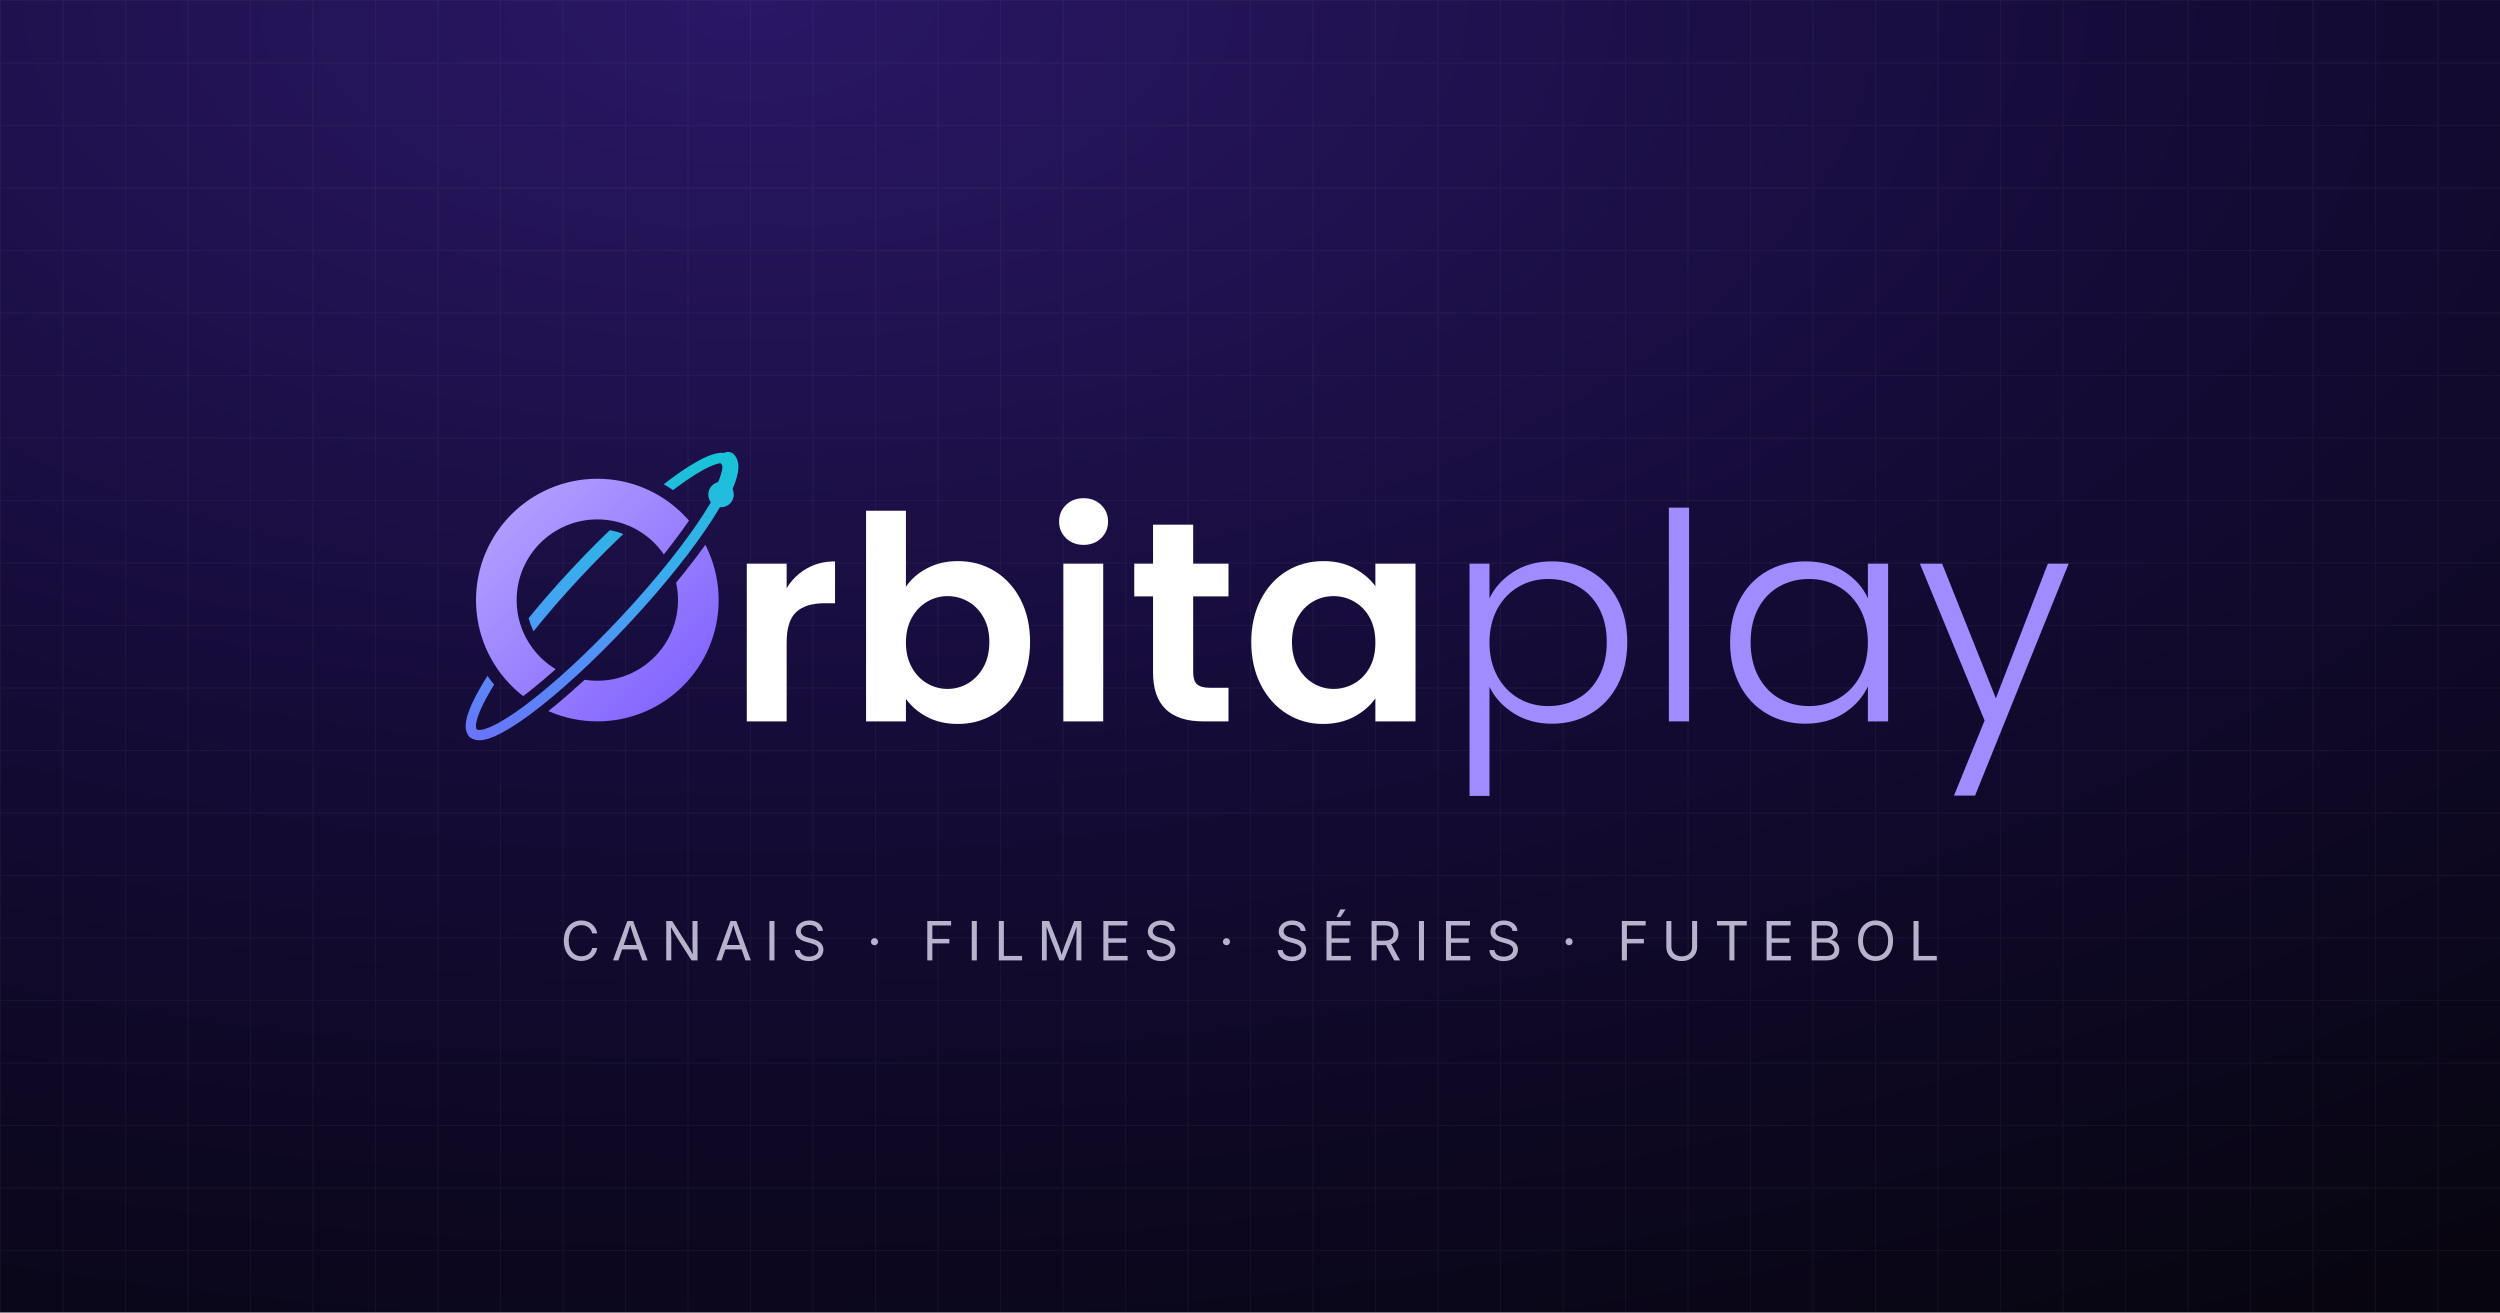
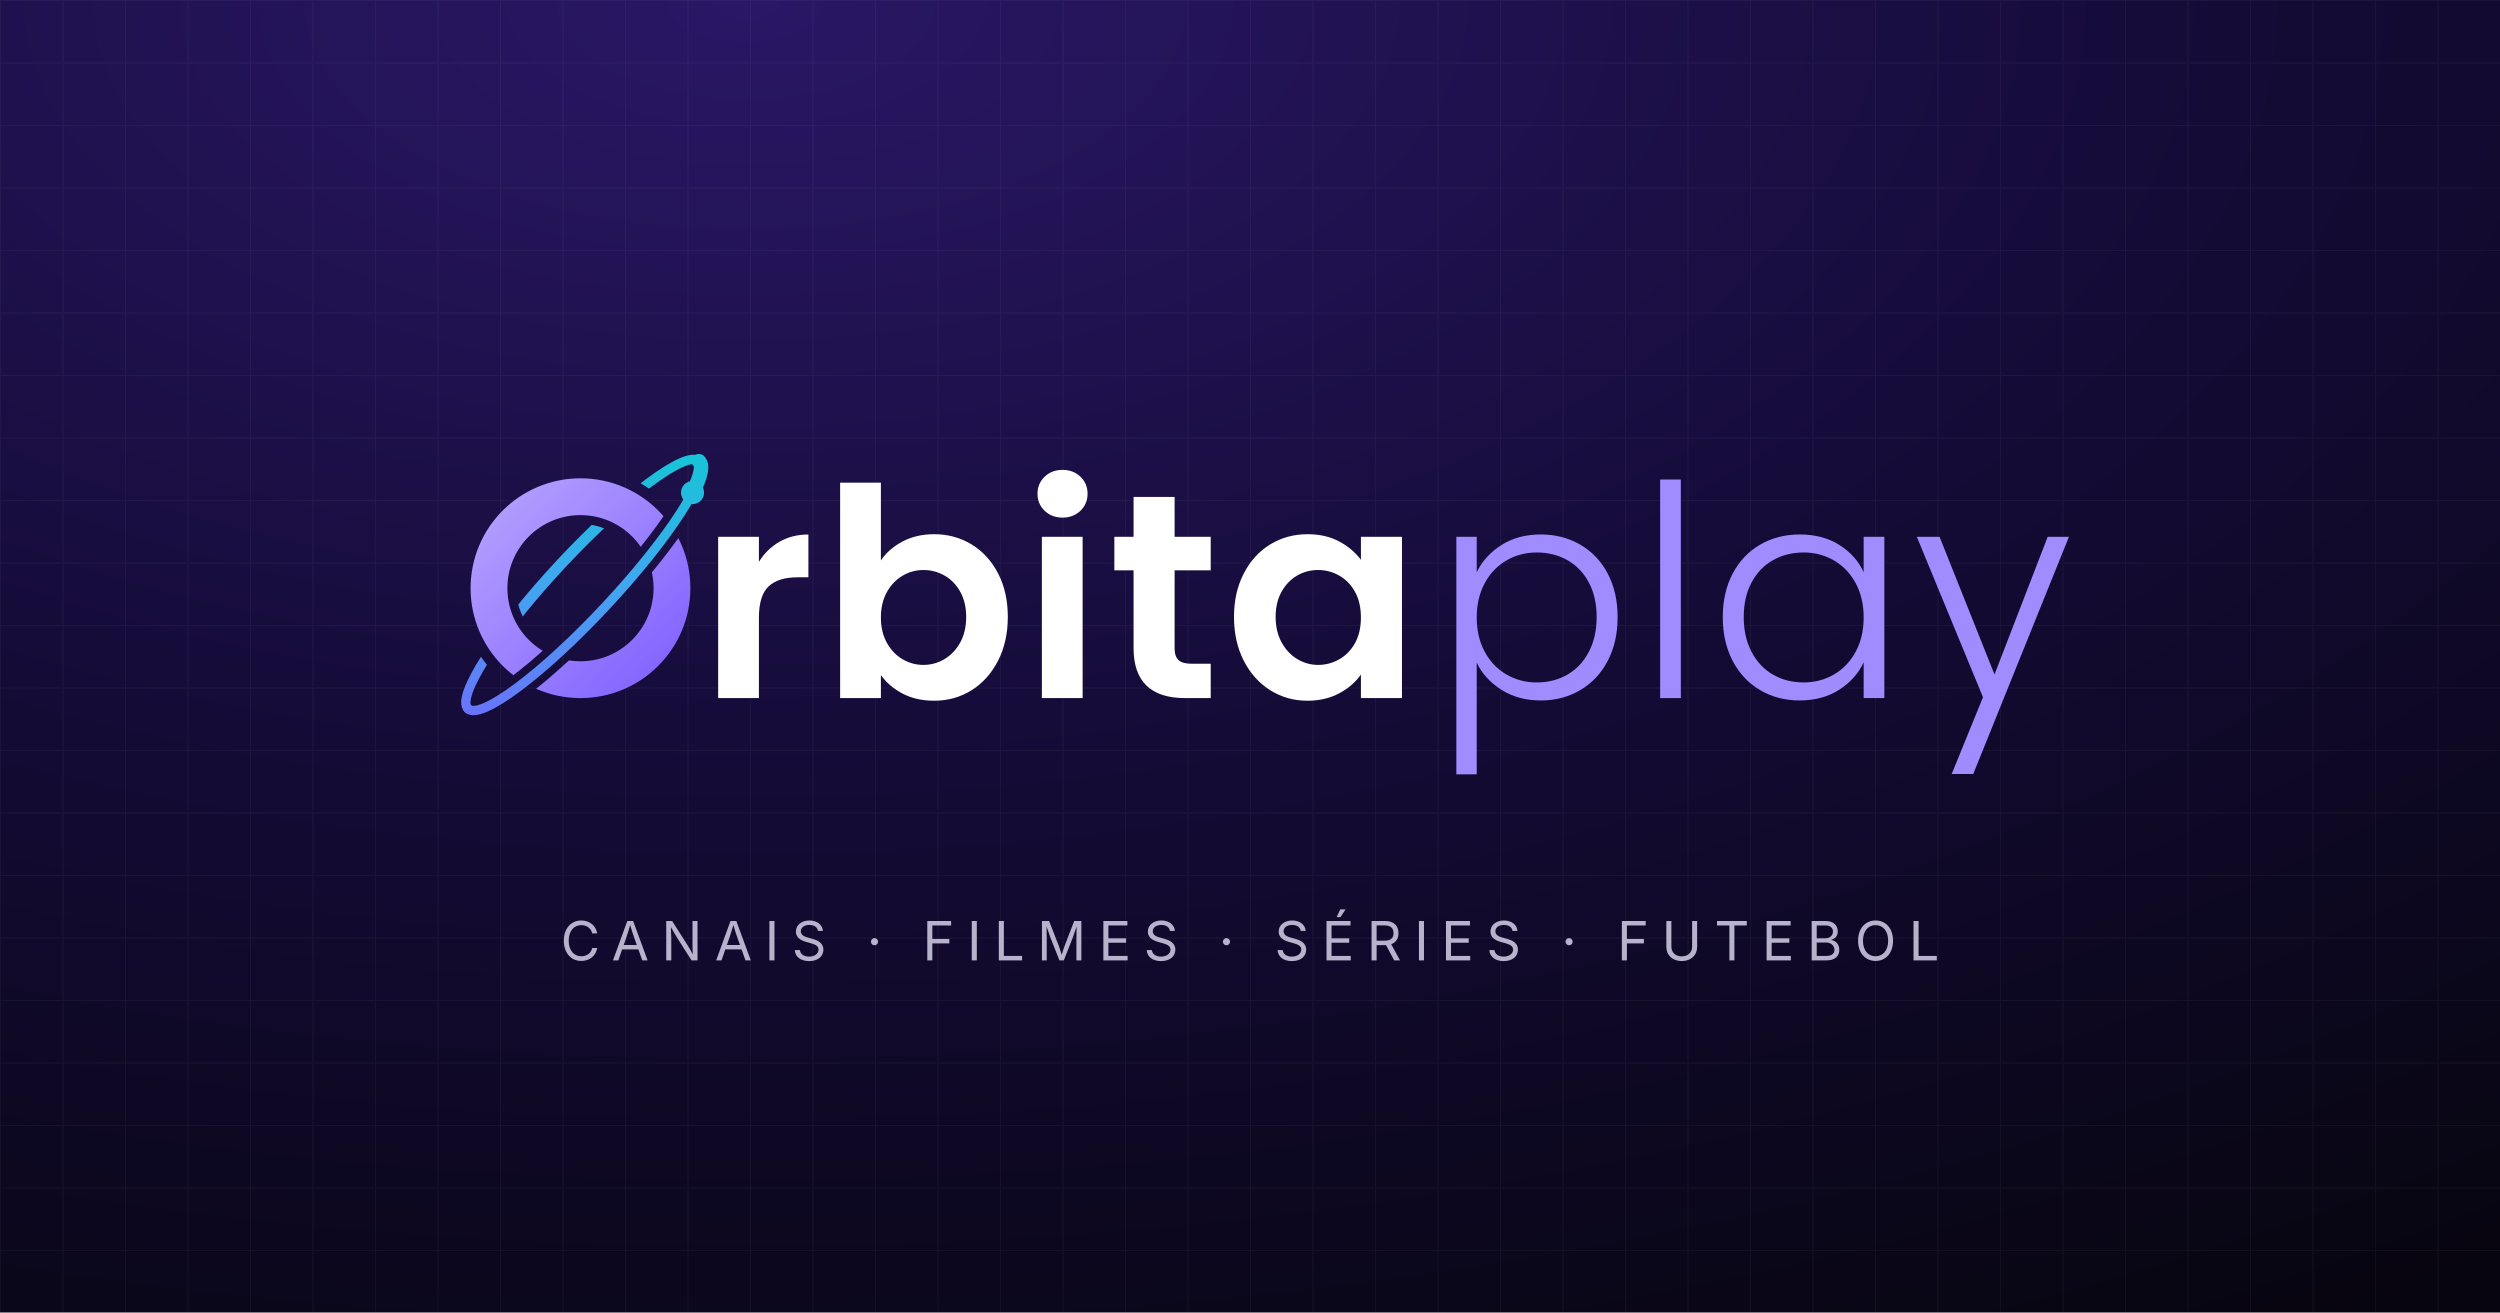
<svg xmlns="http://www.w3.org/2000/svg" viewBox="0 0 1200 630" width="1200" height="630">
  <defs>
    <radialGradient id="ogbg" cx=".3" cy="0" r="1.2">
      <stop offset="0" stop-color="#2A1766" />
      <stop offset=".5" stop-color="#140B36" />
      <stop offset="1" stop-color="#07050F" />
    </radialGradient>
    <pattern id="ogg" width="30" height="30" patternUnits="userSpaceOnUse">
      <path d="M30 0H0V30" fill="none" stroke="#fff" stroke-opacity=".04" />
    </pattern>
  </defs>
  <rect width="1200" height="630" fill="url(#ogbg)" />
  <rect width="1200" height="630" fill="url(#ogg)" />
-   <g transform="translate(190.0 201.8) scale(0.11647) translate(330.4 240.4)">
+   <g transform="translate(190.0 203.2) scale(0.10551) translate(340.0 250.0)">
    <defs>
      <linearGradient id="golcol" gradientUnits="userSpaceOnUse" x1="0" y1="0" x2="1000" y2="1000">
        <stop offset="0" stop-color="#B9A6FF" />
        <stop offset="1" stop-color="#7C5CFF" />
      </linearGradient>
      <linearGradient id="grlcol" gradientUnits="userSpaceOnUse" x1="-200" y1="1100" x2="1150" y2="-100">
        <stop offset="0" stop-color="#7C5CFF" />
        <stop offset=".5" stop-color="#3FA8F0" />
        <stop offset="1" stop-color="#00D4C8" />
      </linearGradient>
      <mask id="cflcol" maskUnits="userSpaceOnUse" x="-3000" y="-3000" width="12000" height="7000">
        <rect x="-3000" y="-3000" width="12000" height="7000" fill="#fff" />
        <path transform="translate(500.0 500.0) rotate(-47) translate(20.0 0)" d="M-770.0 0 A770.0 140.0 0 0 0 770.0 0" fill="none" stroke="#000" stroke-width="112.5" />
      </mask>
      <mask id="outlcol" maskUnits="userSpaceOnUse" x="-3000" y="-3000" width="12000" height="7000">
        <rect x="-3000" y="-3000" width="12000" height="7000" fill="#fff" />
        <circle cx="500.0" cy="500.0" r="550.0" fill="#000" />
      </mask>
      <clipPath id="holelcol">
        <circle cx="500.0" cy="500.0" r="292.5" />
      </clipPath>
    </defs>
    <circle cx="500.0" cy="500.0" r="416.2" fill="none" stroke="url(#golcol)" stroke-width="167.5" mask="url(#cflcol)" />
    <g mask="url(#outlcol)">
      <path transform="translate(500.0 500.0) rotate(-47) translate(20.0 0)" d="M-770.0 0 A770.0 140.0 0 0 1 770.0 0" fill="none" stroke="url(#grlcol)" stroke-width="42.5" stroke-linecap="round" />
    </g>
    <g clip-path="url(#holelcol)">
      <path transform="translate(500.0 500.0) rotate(-47) translate(20.0 0)" d="M-770.0 0 A770.0 140.0 0 0 1 770.0 0" fill="none" stroke="url(#grlcol)" stroke-width="50.0" />
    </g>
    <g transform="translate(500.0 500.0) rotate(-47) translate(20.0 0)">
      <path d="M-770.0 0 A770.0 140.0 0 0 0 770.0 0" fill="none" stroke="url(#grlcol)" stroke-width="42.5" stroke-linecap="round" />
      <path d="M645.8 76.2 A770.0 140.0 0 0 0 770.0 0" fill="none" stroke="url(#grlcol)" stroke-width="65.9" stroke-linecap="round" />
      <circle cx="645.8" cy="76.2" r="52.5" fill="url(#grlcol)" />
    </g>
    <g fill="#FFFFFF" color="#FFFFFF">
-       <path d="M1479.675 340.614V513.087H1436.264Q1358.827 513.087 1319.522 549.458Q1280.217 585.83 1280.217 676.173V1000.0H1115.957V350.0H1280.217V450.903Q1311.895 399.278 1362.933 369.946Q1413.971 340.614 1479.675 340.614Z" />
+       <path d="M1536.919 255.73V450.405H1487.919Q1400.514 450.405 1356.149 491.459Q1311.784 532.514 1311.784 634.486V1000.0H1126.378V266.324H1311.784V380.216Q1347.541 321.946 1405.149 288.838Q1462.757 255.73 1536.919 255.73Z" />
    </g>
    <g fill="#FFFFFF" color="#FFFFFF">
-       <path d="M1986.534 339.44Q2069.838 339.44 2137.301 380.505Q2204.765 421.57 2244.07 497.247Q2283.375 572.924 2283.375 672.653Q2283.375 772.383 2244.07 849.233Q2204.765 926.083 2137.301 968.321Q2069.838 1010.56 1986.534 1010.56Q1913.791 1010.56 1859.233 981.814Q1804.675 953.069 1771.823 907.31V1000.0H1607.563V131.769H1771.823V445.036Q1803.502 398.105 1859.233 368.773Q1914.964 339.44 1986.534 339.44ZM1943.123 483.755Q1898.538 483.755 1859.233 506.634Q1819.928 529.513 1795.875 572.924Q1771.823 616.336 1771.823 675.0Q1771.823 733.664 1795.875 777.076Q1819.928 820.487 1859.233 843.366Q1898.538 866.245 1943.123 866.245Q1988.881 866.245 2028.186 842.78Q2067.491 819.314 2091.543 775.903Q2115.596 732.491 2115.596 672.653Q2115.596 613.989 2091.543 571.164Q2067.491 528.339 2028.186 506.047Q1988.881 483.755 1943.123 483.755Z" />
+       <path d="M2109.027 254.405Q2203.054 254.405 2279.203 300.757Q2355.351 347.108 2399.716 432.527Q2444.081 517.946 2444.081 630.514Q2444.081 743.081 2399.716 829.824Q2355.351 916.568 2279.203 964.243Q2203.054 1011.919 2109.027 1011.919Q2026.919 1011.919 1965.338 979.473Q1903.757 947.027 1866.676 895.378V1000.0H1681.27V20H1866.676V373.595Q1902.432 320.622 1965.338 287.514Q2028.243 254.405 2109.027 254.405ZM2060.027 417.297Q2009.703 417.297 1965.338 443.122Q1920.973 468.946 1893.824 517.946Q1866.676 566.946 1866.676 633.162Q1866.676 699.378 1893.824 748.378Q1920.973 797.378 1965.338 823.203Q2009.703 849.027 2060.027 849.027Q2111.676 849.027 2156.041 822.541Q2200.405 796.054 2227.554 747.054Q2254.703 698.054 2254.703 630.514Q2254.703 564.297 2227.554 515.959Q2200.405 467.622 2156.041 442.459Q2111.676 417.297 2060.027 417.297Z" />
    </g>
    <g fill="#FFFFFF" color="#FFFFFF">
-       <path d="M2403.051 176.354Q2403.051 135.289 2431.796 107.717Q2460.542 80.144 2503.953 80.144Q2547.365 80.144 2576.11 107.717Q2604.856 135.289 2604.856 176.354Q2604.856 217.419 2576.11 244.991Q2547.365 272.563 2503.953 272.563Q2460.542 272.563 2431.796 244.991Q2403.051 217.419 2403.051 176.354ZM2584.91 350.0V1000.0H2420.65V350.0Z" />
+       <path d="M2579.162 70.324Q2579.162 23.973 2611.608 -7.149Q2644.054 -38.27 2693.054 -38.27Q2742.054 -38.27 2774.5 -7.149Q2806.946 23.973 2806.946 70.324Q2806.946 116.676 2774.5 147.797Q2742.054 178.919 2693.054 178.919Q2644.054 178.919 2611.608 147.797Q2579.162 116.676 2579.162 70.324ZM2784.432 266.324V1000.0H2599.027V266.324Z" />
    </g>
    <g fill="#FFFFFF" color="#FFFFFF">
-       <path d="M2955.668 484.928V799.368Q2955.668 832.22 2971.507 846.886Q2987.347 861.552 3024.892 861.552H3101.155V1000.0H2997.906Q2790.235 1000.0 2790.235 798.195V484.928H2712.798V350.0H2790.235V189.26H2955.668V350.0H3101.155V484.928Z" />
+       <path d="M3202.919 418.622V773.541Q3202.919 810.622 3220.797 827.176Q3238.676 843.73 3281.054 843.73H3367.135V1000.0H3250.595Q3016.189 1000.0 3016.189 772.216V418.622H2928.784V266.324H3016.189V84.892H3202.919V266.324H3367.135V418.622Z" />
    </g>
    <g fill="#FFFFFF" color="#FFFFFF">
-       <path d="M3491.859 339.44Q3564.603 339.44 3619.161 368.773Q3673.718 398.105 3706.57 442.69V350.0H3872.004V1000.0H3706.57V904.964Q3674.892 950.722 3619.161 980.641Q3563.43 1010.56 3490.686 1010.56Q3408.556 1010.56 3341.092 968.321Q3273.628 926.083 3234.323 849.233Q3195.018 772.383 3195.018 672.653Q3195.018 574.097 3234.323 497.834Q3273.628 421.57 3341.092 380.505Q3408.556 339.44 3491.859 339.44ZM3534.097 483.755Q3488.339 483.755 3449.621 506.047Q3410.903 528.339 3386.85 571.164Q3362.798 613.989 3362.798 672.653Q3362.798 731.318 3386.85 775.316Q3410.903 819.314 3450.208 842.78Q3489.513 866.245 3534.097 866.245Q3579.856 866.245 3619.747 843.366Q3659.639 820.487 3683.105 777.662Q3706.57 734.838 3706.57 675.0Q3706.57 615.162 3683.105 572.338Q3659.639 529.513 3619.747 506.634Q3579.856 483.755 3534.097 483.755Z" />
+       <path d="M3808.135 254.405Q3890.243 254.405 3951.824 287.514Q4013.405 320.622 4050.486 370.946V266.324H4237.216V1000.0H4050.486V892.73Q4014.73 944.378 3951.824 978.149Q3888.919 1011.919 3806.811 1011.919Q3714.108 1011.919 3637.959 964.243Q3561.811 916.568 3517.446 829.824Q3473.081 743.081 3473.081 630.514Q3473.081 519.27 3517.446 433.189Q3561.811 347.108 3637.959 300.757Q3714.108 254.405 3808.135 254.405ZM3855.811 417.297Q3804.162 417.297 3760.459 442.459Q3716.757 467.622 3689.608 515.959Q3662.459 564.297 3662.459 630.514Q3662.459 696.73 3689.608 746.392Q3716.757 796.054 3761.122 822.541Q3805.486 849.027 3855.811 849.027Q3907.459 849.027 3952.486 823.203Q3997.514 797.378 4024.0 749.041Q4050.486 700.703 4050.486 633.162Q4050.486 565.622 4024.0 517.284Q3997.514 468.946 3952.486 443.122Q3907.459 417.297 3855.811 417.297Z" />
    </g>
    <g fill="#A08BFF" color="#A08BFF">
-       <path d="M4435.101 340.476Q4523.196 340.476 4594.029 381.548Q4664.862 422.619 4704.743 498.214Q4744.624 573.81 4744.624 673.81Q4744.624 773.81 4704.743 850.0Q4664.862 926.19 4594.029 967.857Q4523.196 1009.524 4435.101 1009.524Q4343.434 1009.524 4275.577 966.071Q4207.72 922.619 4176.767 857.143V1307.143H4094.624V350.0H4176.767V492.857Q4207.72 427.381 4274.982 383.929Q4342.243 340.476 4435.101 340.476ZM4418.434 413.095Q4351.767 413.095 4296.41 445.238Q4241.053 477.381 4208.91 536.905Q4176.767 596.429 4176.767 675.0Q4176.767 753.571 4208.91 813.095Q4241.053 872.619 4296.41 904.762Q4351.767 936.905 4418.434 936.905Q4487.482 936.905 4542.243 905.357Q4597.005 873.81 4628.553 813.69Q4660.101 753.571 4660.101 673.81Q4660.101 592.857 4628.553 533.929Q4597.005 475.0 4542.243 444.048Q4487.482 413.095 4418.434 413.095Z" />
+       <path d="M4868.94 255.574Q4968.376 255.574 5048.327 301.933Q5128.279 348.292 5173.294 433.619Q5218.309 518.945 5218.309 631.818Q5218.309 744.692 5173.294 830.69Q5128.279 916.689 5048.327 963.719Q4968.376 1010.75 4868.94 1010.75Q4765.473 1010.75 4688.88 961.704Q4612.288 912.658 4577.351 838.753V1346.682H4484.633V266.324H4577.351V427.572Q4612.288 353.667 4688.208 304.621Q4764.129 255.574 4868.94 255.574ZM4850.128 337.542Q4774.879 337.542 4712.395 373.823Q4649.912 410.103 4613.631 477.29Q4577.351 544.476 4577.351 633.162Q4577.351 721.848 4613.631 789.035Q4649.912 856.221 4712.395 892.502Q4774.879 928.782 4850.128 928.782Q4928.064 928.782 4989.875 893.174Q5051.687 857.565 5087.296 789.707Q5122.904 721.848 5122.904 631.818Q5122.904 540.445 5087.296 473.93Q5051.687 407.416 4989.875 372.479Q4928.064 337.542 4850.128 337.542Z" />
    </g>
    <g fill="#A08BFF" color="#A08BFF">
-       <path d="M4999.386 119.048V1000.0H4916.053V119.048Z" />
+       <path d="M5505.867 5.641V1000.0H5411.806V5.641Z" />
    </g>
    <g fill="#A08BFF" color="#A08BFF">
-       <path d="M5479.148 340.476Q5572.005 340.476 5639.267 383.333Q5706.529 426.19 5736.291 492.857V350.0H5819.624V1000.0H5736.291V855.952Q5705.339 922.619 5638.077 966.071Q5570.815 1009.524 5477.958 1009.524Q5389.862 1009.524 5319.029 967.857Q5248.196 926.19 5208.315 850.0Q5168.434 773.81 5168.434 673.81Q5168.434 573.81 5208.315 498.214Q5248.196 422.619 5319.029 381.548Q5389.862 340.476 5479.148 340.476ZM5494.624 413.095Q5425.577 413.095 5370.815 444.048Q5316.053 475.0 5284.505 533.929Q5252.958 592.857 5252.958 673.81Q5252.958 753.571 5284.505 813.69Q5316.053 873.81 5370.815 905.357Q5425.577 936.905 5494.624 936.905Q5561.291 936.905 5616.648 904.762Q5672.005 872.619 5704.148 813.095Q5736.291 753.571 5736.291 675.0Q5736.291 596.429 5704.148 536.905Q5672.005 477.381 5616.648 445.238Q5561.291 413.095 5494.624 413.095Z" />
+       <path d="M6047.389 255.574Q6152.2 255.574 6228.121 303.949Q6304.042 352.323 6337.635 427.572V266.324H6431.696V1000.0H6337.635V837.409Q6302.698 912.658 6226.777 961.704Q6150.857 1010.75 6046.046 1010.75Q5946.61 1010.75 5866.658 963.719Q5786.706 916.689 5741.691 830.69Q5696.676 744.692 5696.676 631.818Q5696.676 518.945 5741.691 433.619Q5786.706 348.292 5866.658 301.933Q5946.61 255.574 6047.389 255.574ZM6064.858 337.542Q5986.922 337.542 5925.11 372.479Q5863.299 407.416 5827.69 473.93Q5792.081 540.445 5792.081 631.818Q5792.081 721.848 5827.69 789.707Q5863.299 857.565 5925.11 893.174Q5986.922 928.782 6064.858 928.782Q6140.107 928.782 6202.59 892.502Q6265.073 856.221 6301.354 789.035Q6337.635 721.848 6337.635 633.162Q6337.635 544.476 6301.354 477.29Q6265.073 410.103 6202.59 373.823Q6140.107 337.542 6064.858 337.542Z" />
    </g>
    <g fill="#A08BFF" color="#A08BFF">
-       <path d="M6563.672 350.0 6177.958 1305.952H6091.053L6217.243 996.429L5950.577 350.0H6042.243L6263.672 904.762L6477.958 350.0Z" />
+       <path d="M7271.526 266.324 6836.158 1345.338H6738.066L6880.501 995.969L6579.506 266.324H6682.973L6932.906 892.502L7174.778 266.324Z" />
    </g>
  </g>
  <text x="600.0" y="461" text-anchor="middle" font-family="Inter, sans-serif" font-size="26" fill="#B8B3CC" letter-spacing="6">CANAIS · FILMES · SÉRIES · FUTEBOL</text>
</svg>
